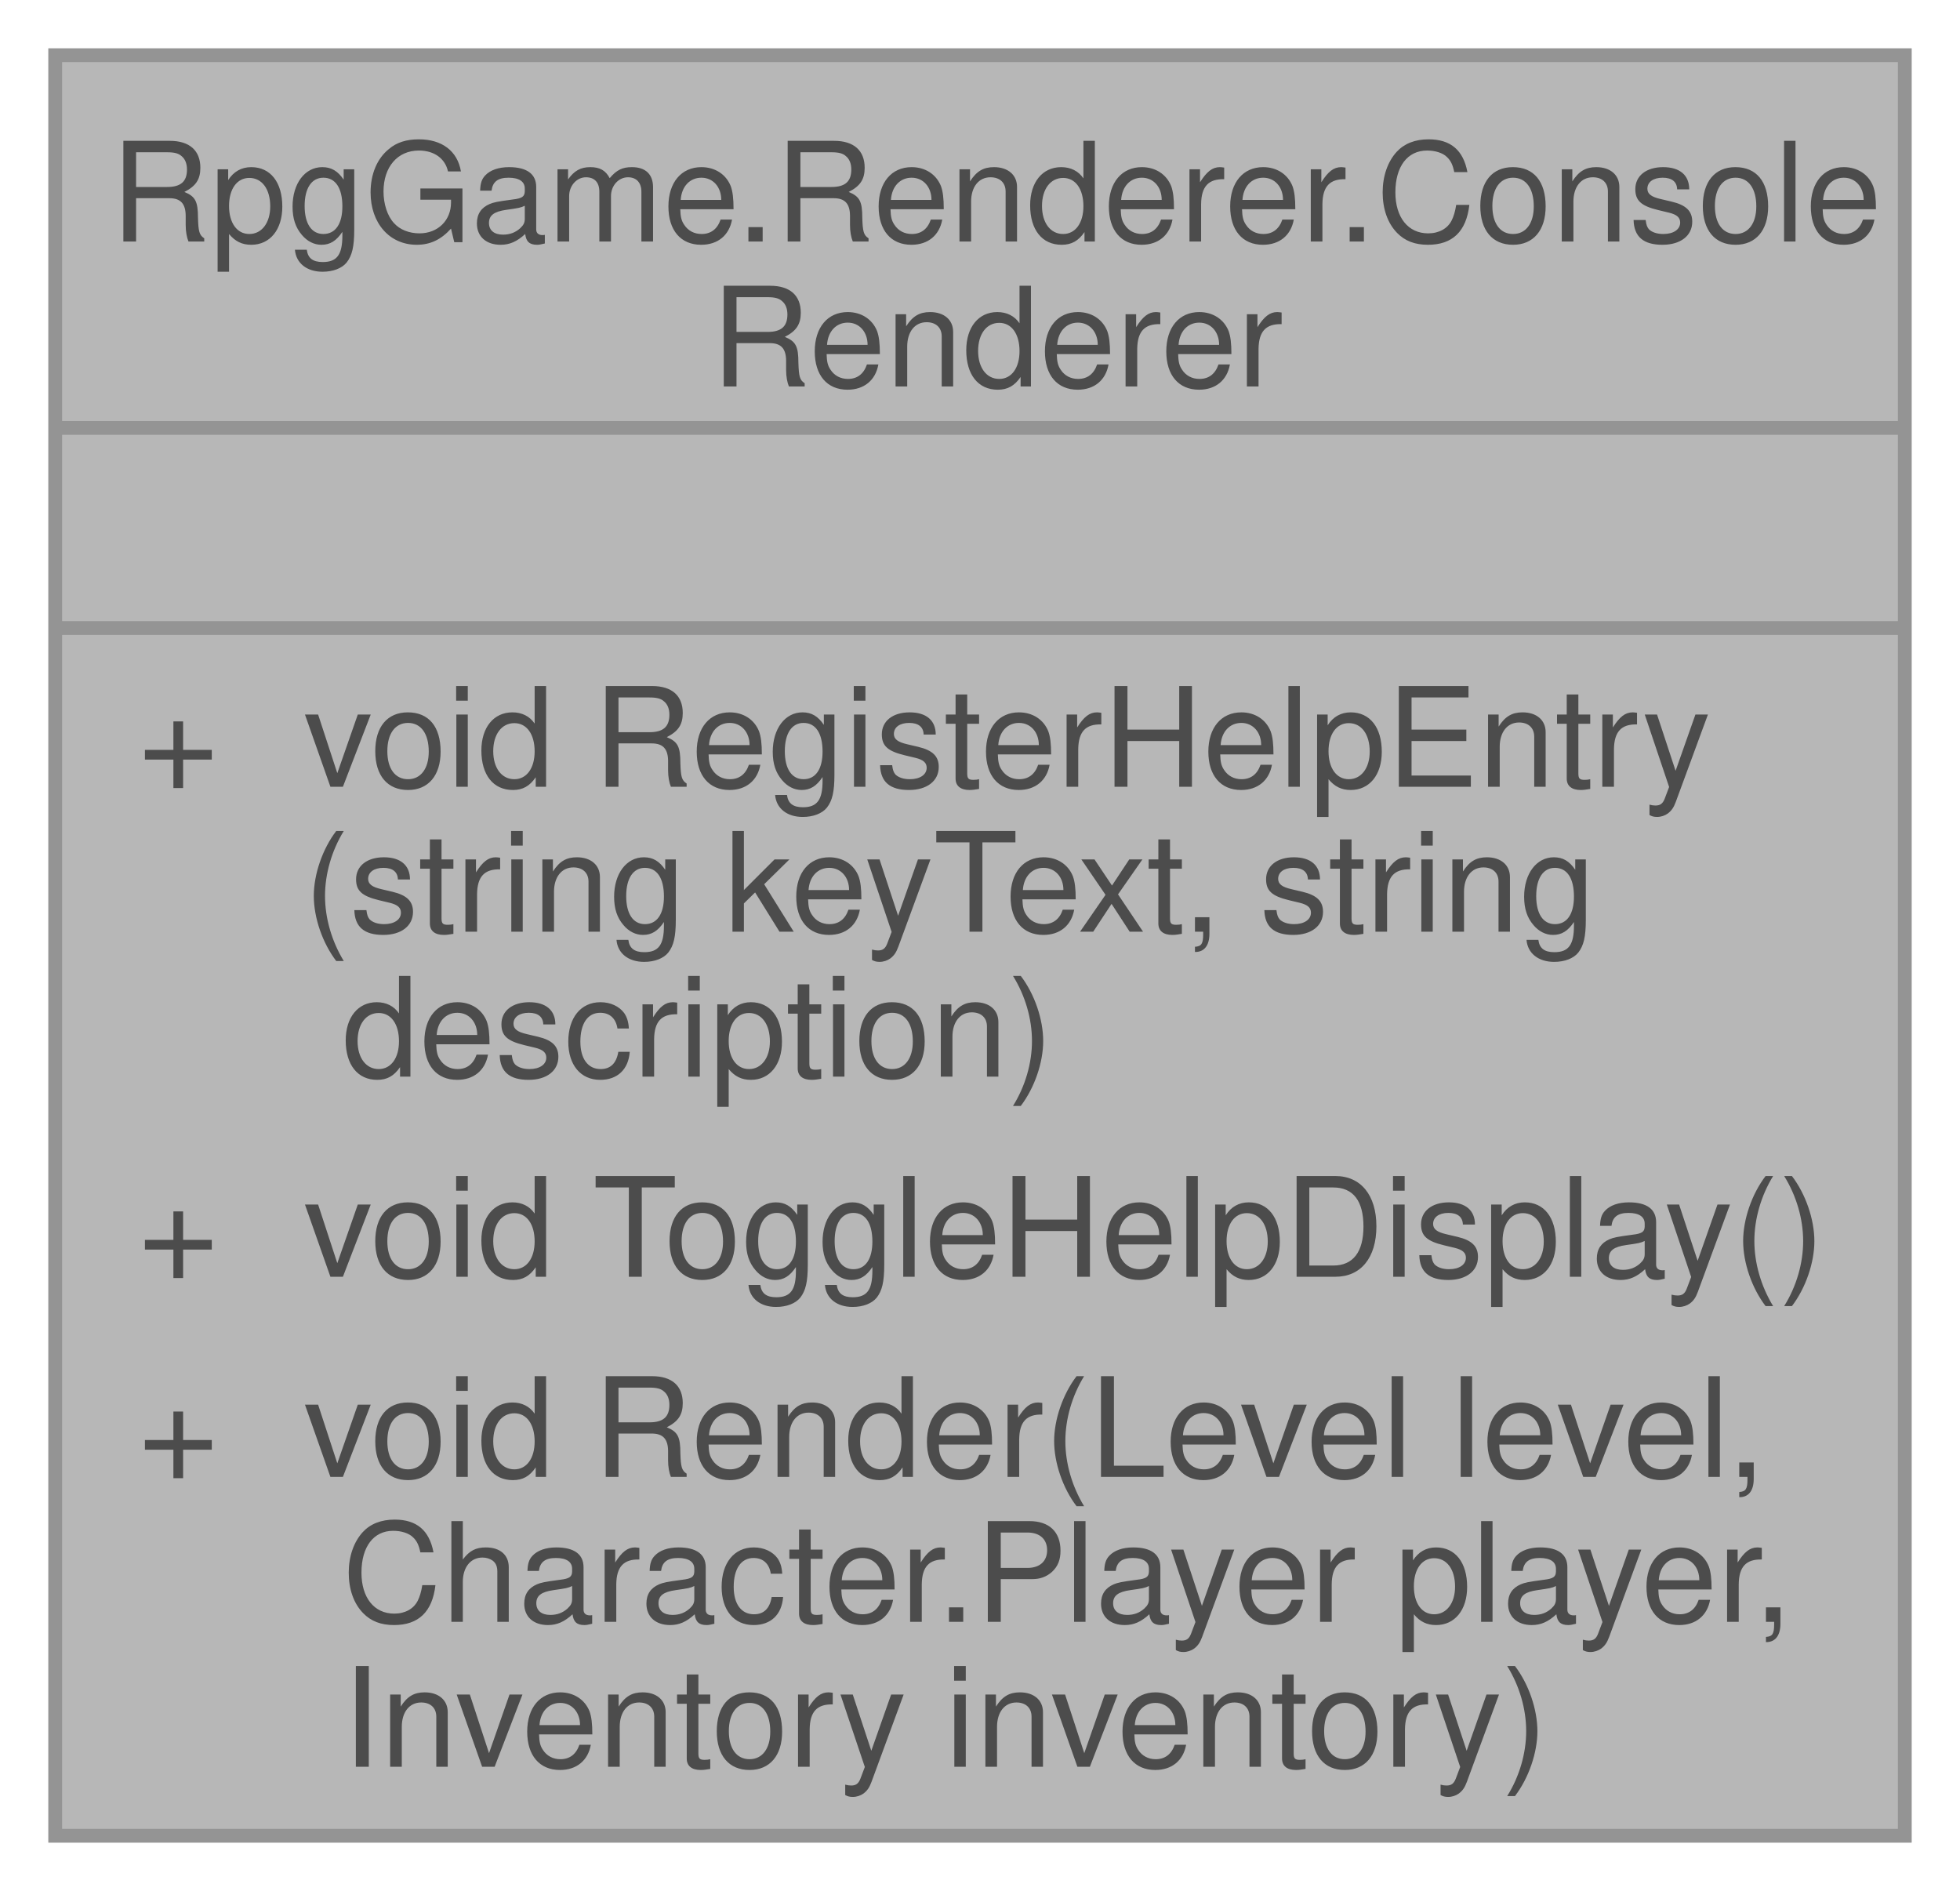
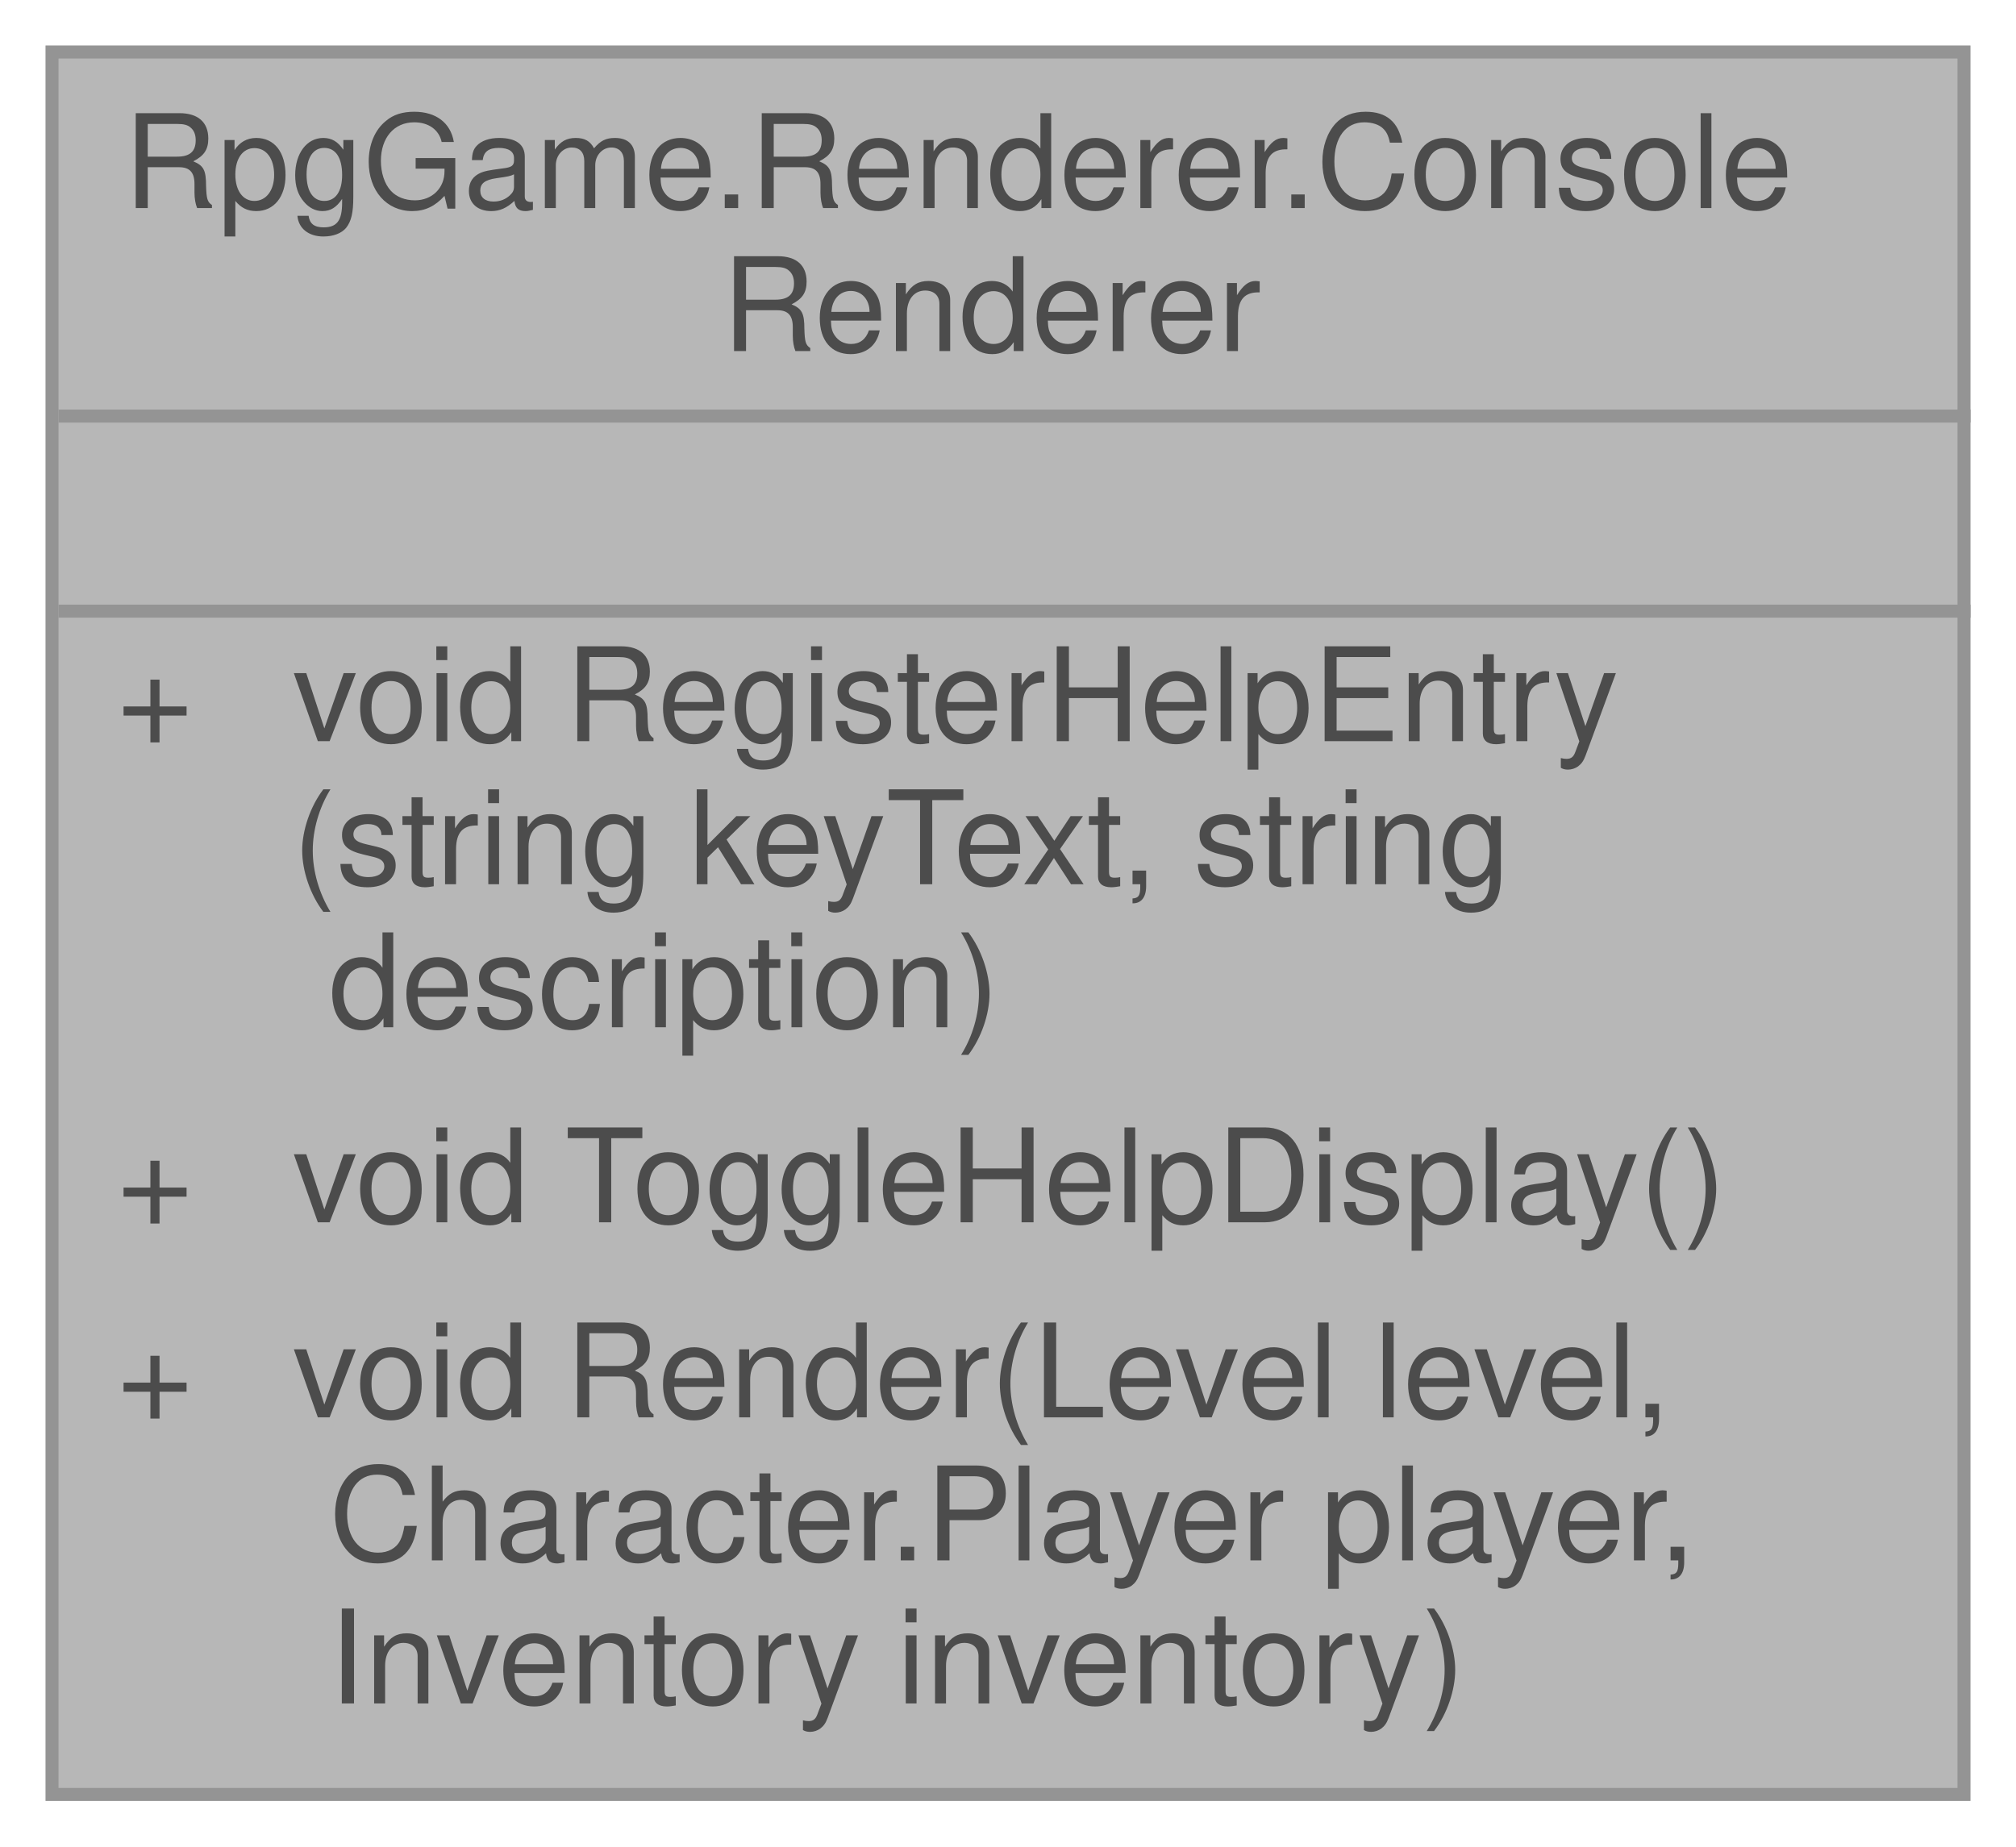
- <svg xmlns="http://www.w3.org/2000/svg" xmlns:xlink="http://www.w3.org/1999/xlink" width="142pt" height="137pt" viewBox="0.00 0.00 142.00 137.00">
+ <svg xmlns="http://www.w3.org/2000/svg" xmlns:xlink="http://www.w3.org/1999/xlink" width="155pt" height="142pt" viewBox="0.00 0.00 155.00 142.00">
  <svg id="main" version="1.1" xml:space="preserve">
    <style type="text/css">
.node, .edge {opacity: 0.7;}
.node.selected, .edge.selected {opacity: 1;}
.edge:hover path { stroke: red; }
.edge:hover polygon { stroke: red; fill: red; }
</style>
    <svg id="graph" class="graph">
-       <g id="graph0" class="graph" transform="scale(1 1) rotate(0) translate(4 133)">
+       <g id="graph0" class="graph" transform="scale(1 1) rotate(0) translate(4 138)">
        <g id="Node000001" class="node">
          <g id="a_Node000001">
            <a xlink:title="Handles rendering the game world and sidebar to the console.">
-               <polygon fill="#999999" stroke="none" points="134,-129 0,-129 0,0 134,0 134,-129" />
-               <text xml:space="preserve" text-anchor="start" x="4" y="-115.5" font-family="Helvetica,sans-Serif" font-size="10.00">RpgGame.Renderer.Console</text>
-               <text xml:space="preserve" text-anchor="start" x="47.5" y="-105" font-family="Helvetica,sans-Serif" font-size="10.00">Renderer</text>
-               <text xml:space="preserve" text-anchor="start" x="65.5" y="-90.5" font-family="Helvetica,sans-Serif" font-size="10.00"> </text>
-               <text xml:space="preserve" text-anchor="start" x="6" y="-76" font-family="Helvetica,sans-Serif" font-size="10.00">+</text>
-               <text xml:space="preserve" text-anchor="start" x="18" y="-76" font-family="Helvetica,sans-Serif" font-size="10.00">void RegisterHelpEntry</text>
-               <text xml:space="preserve" text-anchor="start" x="18" y="-65.5" font-family="Helvetica,sans-Serif" font-size="10.00">(string keyText, string</text>
-               <text xml:space="preserve" text-anchor="start" x="18" y="-55" font-family="Helvetica,sans-Serif" font-size="10.00"> description)</text>
-               <text xml:space="preserve" text-anchor="start" x="6" y="-40.5" font-family="Helvetica,sans-Serif" font-size="10.00">+</text>
-               <text xml:space="preserve" text-anchor="start" x="18" y="-40.5" font-family="Helvetica,sans-Serif" font-size="10.00">void ToggleHelpDisplay()</text>
-               <text xml:space="preserve" text-anchor="start" x="6" y="-26" font-family="Helvetica,sans-Serif" font-size="10.00">+</text>
-               <text xml:space="preserve" text-anchor="start" x="18" y="-26" font-family="Helvetica,sans-Serif" font-size="10.00">void Render(Level level,</text>
-               <text xml:space="preserve" text-anchor="start" x="18" y="-15.5" font-family="Helvetica,sans-Serif" font-size="10.00"> Character.Player player,</text>
-               <text xml:space="preserve" text-anchor="start" x="18" y="-5" font-family="Helvetica,sans-Serif" font-size="10.00"> Inventory inventory)</text>
-               <polygon fill="#666666" stroke="#666666" points="0,-102 0,-102 134,-102 134,-102 0,-102" />
-               <polygon fill="#666666" stroke="#666666" points="0,-87.5 0,-87.5 134,-87.5 134,-87.5 0,-87.5" />
-               <polygon fill="none" stroke="#666666" points="0,0 0,-129 134,-129 134,0 0,0" />
+               <polygon fill="#999999" stroke="transparent" points="147,-134 0,-134 0,0 147,0 147,-134" />
+               <text text-anchor="start" x="5.5" y="-122" font-family="Helvetica,sans-Serif" font-size="10.00">RpgGame.Renderer.Console</text>
+               <text text-anchor="start" x="51.5" y="-111" font-family="Helvetica,sans-Serif" font-size="10.00">Renderer</text>
+               <text text-anchor="start" x="72" y="-96" font-family="Helvetica,sans-Serif" font-size="10.00"> </text>
+               <text text-anchor="start" x="5" y="-81" font-family="Helvetica,sans-Serif" font-size="10.00">+</text>
+               <text text-anchor="start" x="18.5" y="-81" font-family="Helvetica,sans-Serif" font-size="10.00">void RegisterHelpEntry</text>
+               <text text-anchor="start" x="18.5" y="-70" font-family="Helvetica,sans-Serif" font-size="10.00">(string keyText, string</text>
+               <text text-anchor="start" x="18.5" y="-59" font-family="Helvetica,sans-Serif" font-size="10.00"> description)</text>
+               <text text-anchor="start" x="5" y="-44" font-family="Helvetica,sans-Serif" font-size="10.00">+</text>
+               <text text-anchor="start" x="18.5" y="-44" font-family="Helvetica,sans-Serif" font-size="10.00">void ToggleHelpDisplay()</text>
+               <text text-anchor="start" x="5" y="-29" font-family="Helvetica,sans-Serif" font-size="10.00">+</text>
+               <text text-anchor="start" x="18.5" y="-29" font-family="Helvetica,sans-Serif" font-size="10.00">void Render(Level level,</text>
+               <text text-anchor="start" x="18.5" y="-18" font-family="Helvetica,sans-Serif" font-size="10.00"> Character.Player player,</text>
+               <text text-anchor="start" x="18.5" y="-7" font-family="Helvetica,sans-Serif" font-size="10.00"> Inventory inventory)</text>
+               <polygon fill="#666666" stroke="#666666" points="0.5,-106 0.5,-106 147.5,-106 147.5,-106 0.5,-106" />
+               <polygon fill="#666666" stroke="#666666" points="0.5,-91 0.5,-91 147.5,-91 147.5,-91 0.5,-91" />
+               <polygon fill="none" stroke="#666666" points="0,0 0,-134 147,-134 147,0 0,0" />
            </a>
          </g>
        </g>
      </g>
    </svg>
  </svg>
  <style type="text/css">

[data-mouse-over-selected='false'] { opacity: 0.7; }
[data-mouse-over-selected='true']  { opacity: 1.0; }

</style>
</svg>
